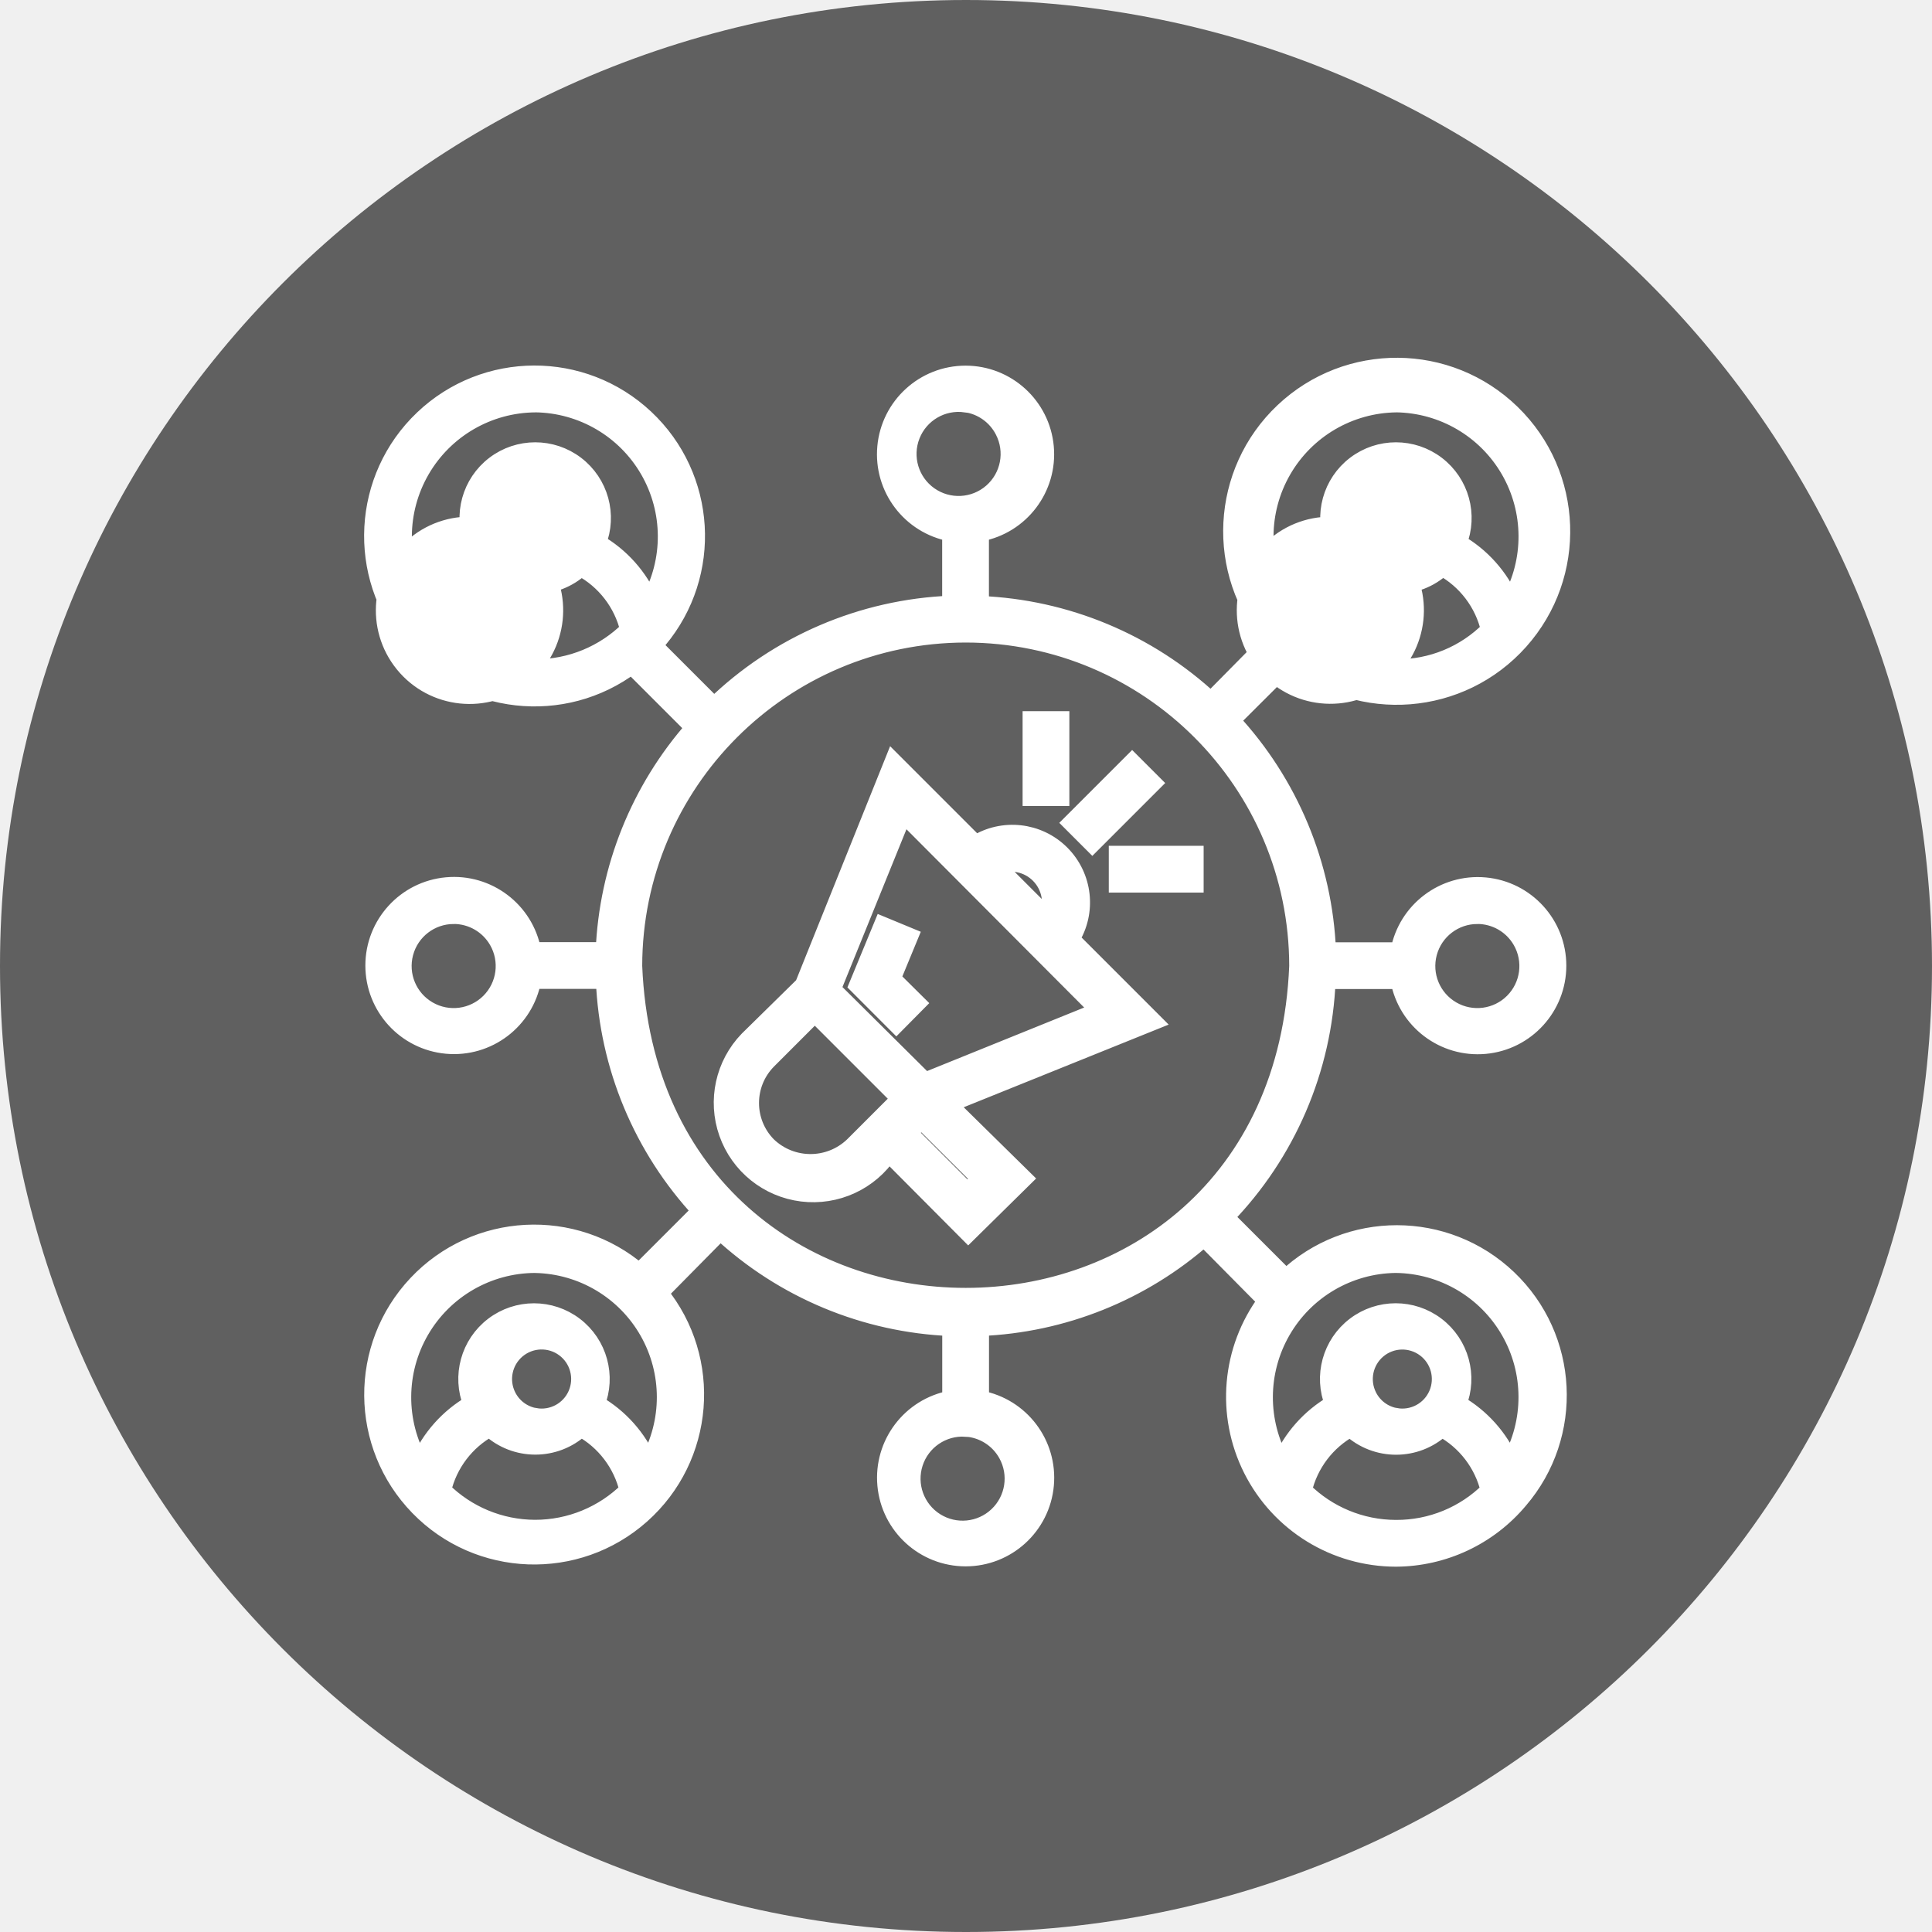
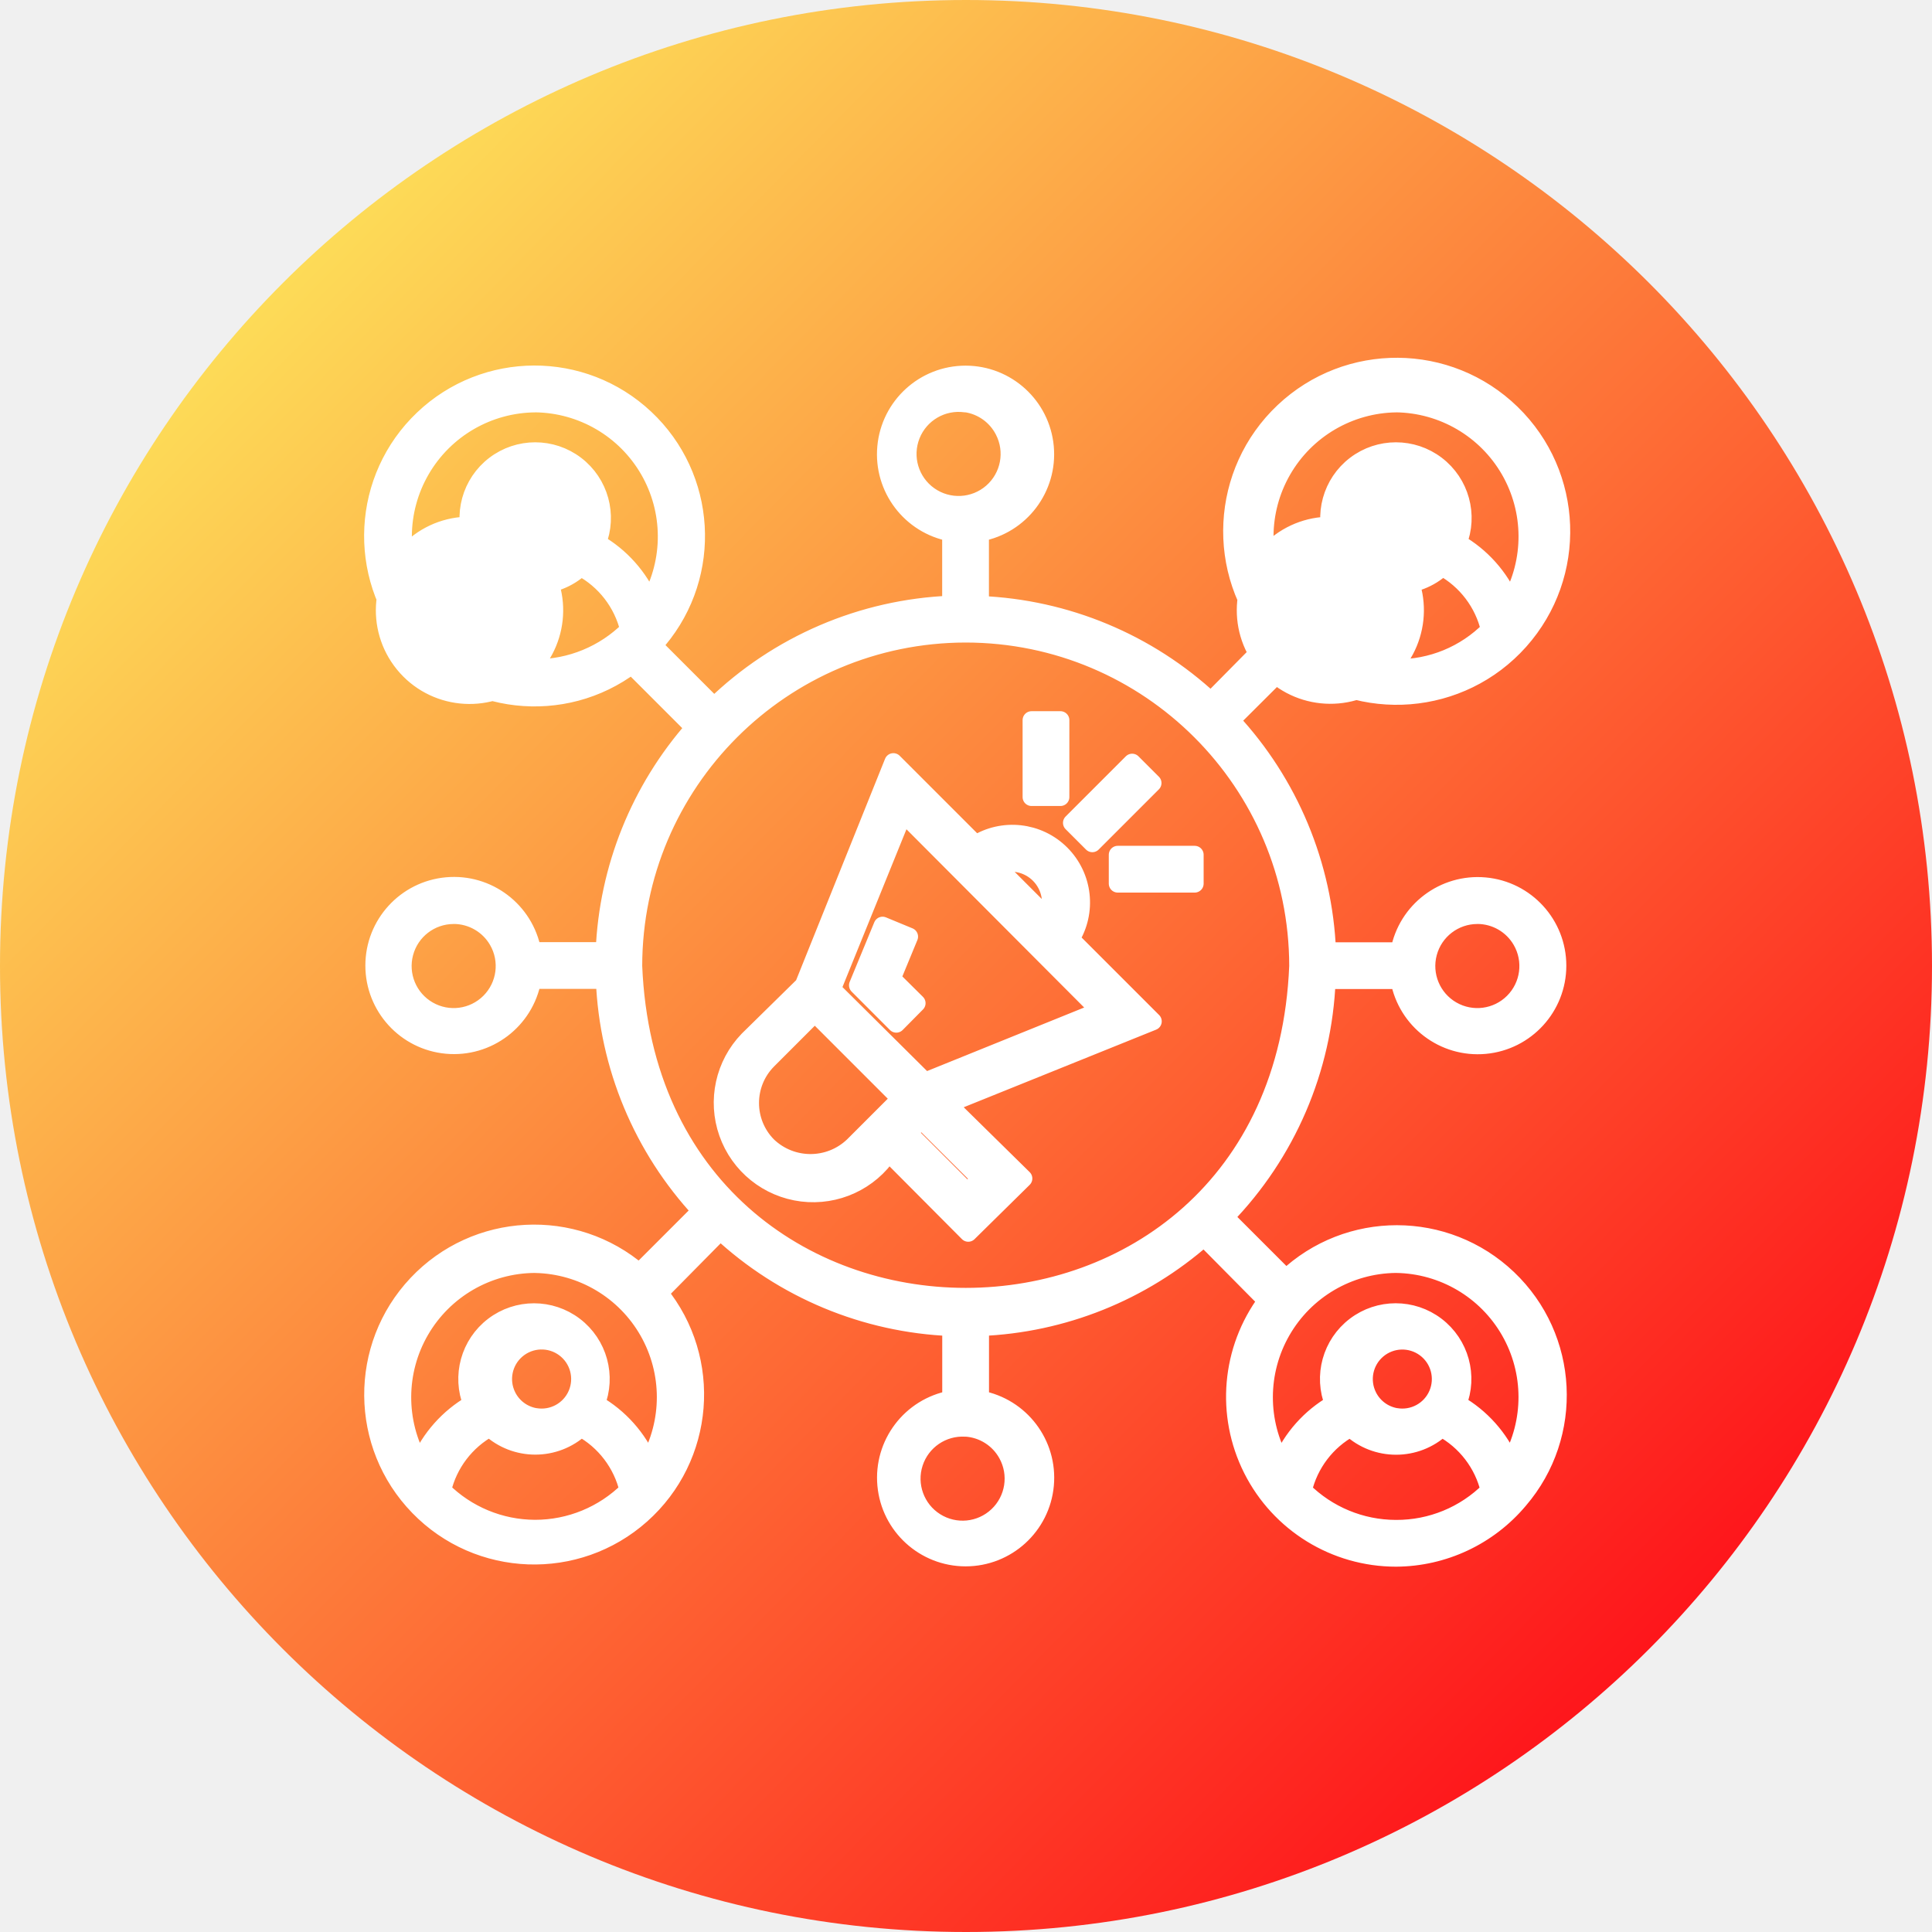
<svg xmlns="http://www.w3.org/2000/svg" width="54" height="54" viewBox="0 0 54 54">
-   <g id="Group_186" data-name="Group 186" transform="translate(-271 -4555)">
-     <g id="Group_142" data-name="Group 142" transform="translate(0 1213)">
-       <ellipse id="Ellipse_27" data-name="Ellipse 27" cx="27" cy="27" rx="27" ry="27" transform="translate(271 3342)" fill="#606060" />
-     </g>
-     <g id="Group_149" data-name="Group 149" transform="translate(796.947 -11860.535)">
-       <path id="Path_381" data-name="Path 381" d="M109.469,44a4.5,4.5,0,0,1-3.614-7.184L104.1,35.043a10.057,10.057,0,0,1-6.259,2.511v2.022a2.226,2.226,0,1,1-.807,0V37.555a10.067,10.067,0,0,1-6.453-2.689L88.869,36.6a4.5,4.5,0,1,1-.554-.57l1.726-1.726a10.065,10.065,0,0,1-2.689-6.453H85.325a2.226,2.226,0,1,1,0-.807h2.022A10.058,10.058,0,0,1,89.858,20.8l-1.753-1.753a4.514,4.514,0,1,1,.747-.71c-.032.038-.108.129-.145.167l1.7,1.7a10.072,10.072,0,0,1,6.625-2.844V15.346a2.226,2.226,0,1,1,.807,0v2.022a10.067,10.067,0,0,1,6.453,2.689l1.715-1.737a4.6,4.6,0,1,1,.57.554l-1.726,1.721a10.078,10.078,0,0,1,2.689,6.453h2.022a2.226,2.226,0,1,1,0,.807h-2.033a10.071,10.071,0,0,1-2.845,6.625l1.71,1.71a4.5,4.5,0,0,1,6.512,6.195h0A4.518,4.518,0,0,1,109.469,44Zm0-.807a3.672,3.672,0,0,0,2.613-1.075,2.688,2.688,0,0,0-1.339-1.748,1.871,1.871,0,0,1-2.549,0,2.689,2.689,0,0,0-1.328,1.748,3.689,3.689,0,0,0,2.592,1.075ZM97.44,40.367A1.425,1.425,0,1,0,98.6,41.1a1.425,1.425,0,0,0-1.161-.735ZM85.4,43.19a3.7,3.7,0,0,0,2.613-1.075,2.689,2.689,0,0,0-1.328-1.748,1.871,1.871,0,0,1-2.549,0,2.688,2.688,0,0,0-1.328,1.748A3.689,3.689,0,0,0,85.4,43.19Zm0-7.4a3.726,3.726,0,0,0-3.226,5.56A3.506,3.506,0,0,1,83.642,39.7a1.866,1.866,0,1,1,3.463,0,3.49,3.49,0,0,1,1.468,1.646,3.721,3.721,0,0,0-3.162-5.555Zm24.058,0a3.726,3.726,0,0,0-3.2,5.56,3.507,3.507,0,0,1,1.468-1.651,1.866,1.866,0,1,1,3.463,0,3.491,3.491,0,0,1,1.468,1.646,3.721,3.721,0,0,0-3.189-5.555Zm0,4.275a1.075,1.075,0,1,0-.775-.576A1.076,1.076,0,0,0,109.458,40.066Zm-24.058,0a1.076,1.076,0,1,0-.775-.576A1.076,1.076,0,0,0,85.4,40.066ZM97.44,18.17a9.3,9.3,0,0,0-9.292,9.292c.511,12.33,18.078,12.325,18.584,0A9.3,9.3,0,0,0,97.44,18.17Zm14.3,7.867a1.425,1.425,0,1,0,1.234.712A1.425,1.425,0,0,0,111.743,26.036Zm-28.612,0a1.425,1.425,0,1,0,1.234.712A1.425,1.425,0,0,0,83.131,26.036Zm26.348-6.9a3.623,3.623,0,0,0,2.613-1.075,2.689,2.689,0,0,0-1.328-1.753,1.871,1.871,0,0,1-2.549,0,2.688,2.688,0,0,0-1.328,1.748,3.688,3.688,0,0,0,2.57,1.081Zm-24.058,0a3.7,3.7,0,0,0,2.613-1.075,2.689,2.689,0,0,0-1.35-1.748,1.871,1.871,0,0,1-2.549,0,2.688,2.688,0,0,0-1.328,1.748A3.687,3.687,0,0,0,85.4,19.132Zm0-7.4a3.726,3.726,0,0,0-3.226,5.56,3.507,3.507,0,0,1,1.484-1.662,1.866,1.866,0,1,1,3.463,0,3.49,3.49,0,0,1,1.468,1.645,3.721,3.721,0,0,0-3.2-5.544Zm24.058,0a3.726,3.726,0,0,0-3.2,5.56,3.5,3.5,0,0,1,1.457-1.662,1.866,1.866,0,1,1,3.463,0,3.491,3.491,0,0,1,1.468,1.645,3.721,3.721,0,0,0-3.2-5.544Zm0,4.3a2.365,2.365,0,1,1-.022-.027Zm-24.058,0a2.368,2.368,0,1,1-.022-.027Zm12.018-4.3a1.425,1.425,0,1,0,1.07.756A1.425,1.425,0,0,0,97.439,11.733Zm.075,23.181-2.226-2.237a2.529,2.529,0,1,1-3.925-3.156L92.912,28l2.506-6.238,2.3,2.3h0a1.92,1.92,0,0,1,2.651,2.646l2.3,2.3-5.732,2.312L99.052,33.4Zm-1.689-2.807,1.667,1.667.366-.371-1.645-1.64Zm-2.6-3.334-1.317,1.317a1.7,1.7,0,0,0,0,2.393,1.731,1.731,0,0,0,2.393,0l1.317-1.317Zm.479-.667,2.6,2.581,4.893-1.979-5.5-5.517Zm4.576-3.458,1.463,1.463A1.119,1.119,0,0,0,98.3,24.649ZM95.5,29.074,94.428,28l.688-1.667.742.307-.484,1.172.694.688Zm8.34-3.915h-2.151v-.807h2.151Zm-2.861-1.129-.57-.57,1.683-1.683.57.57Zm-.892-1.291h-.807V20.589h.807Z" transform="translate(-596.395 16415.074)" fill="#fff" stroke="#fff" stroke-width="0.5" />
+   <defs>
+     <linearGradient id="linear-gradient" x1="0.145" y1="0.112" x2="0.922" y2="0.876" gradientUnits="objectBoundingBox">
+       <stop offset="0" stop-color="#fde159" />
+       <stop offset="1" stop-color="#fe0817" />
+     </linearGradient>
+   </defs>
+   <g id="Group_650" data-name="Group 650" transform="translate(-278 -4810)">
+     <circle id="Ellipse_8701" data-name="Ellipse 8701" cx="27" cy="27" r="27" transform="translate(278 4810)" fill="url(#linear-gradient)" />
+     <g id="Group_149" data-name="Group 149" transform="translate(803.947 -11605.535)">
+       <path id="Path_381" data-name="Path 381" d="M109.469,44a4.5,4.5,0,0,1-3.614-7.184L104.1,35.043a10.057,10.057,0,0,1-6.259,2.511v2.022a2.226,2.226,0,1,1-.807,0V37.555a10.067,10.067,0,0,1-6.453-2.689L88.869,36.6a4.5,4.5,0,1,1-.554-.57l1.726-1.726a10.065,10.065,0,0,1-2.689-6.453H85.325a2.226,2.226,0,1,1,0-.807h2.022A10.058,10.058,0,0,1,89.858,20.8l-1.753-1.753a4.514,4.514,0,1,1,.747-.71c-.032.038-.108.129-.145.167l1.7,1.7a10.072,10.072,0,0,1,6.625-2.844V15.346a2.226,2.226,0,1,1,.807,0v2.022a10.067,10.067,0,0,1,6.453,2.689l1.715-1.737a4.6,4.6,0,1,1,.57.554l-1.726,1.721a10.078,10.078,0,0,1,2.689,6.453h2.022a2.226,2.226,0,1,1,0,.807h-2.033a10.071,10.071,0,0,1-2.845,6.625l1.71,1.71a4.5,4.5,0,0,1,6.512,6.195h0A4.518,4.518,0,0,1,109.469,44Zm0-.807a3.672,3.672,0,0,0,2.613-1.075,2.688,2.688,0,0,0-1.339-1.748,1.871,1.871,0,0,1-2.549,0,2.689,2.689,0,0,0-1.328,1.748,3.689,3.689,0,0,0,2.592,1.075ZM97.44,40.367A1.425,1.425,0,1,0,98.6,41.1a1.425,1.425,0,0,0-1.161-.735ZM85.4,43.19a3.7,3.7,0,0,0,2.613-1.075,2.689,2.689,0,0,0-1.328-1.748,1.871,1.871,0,0,1-2.549,0,2.688,2.688,0,0,0-1.328,1.748A3.689,3.689,0,0,0,85.4,43.19Zm0-7.4a3.726,3.726,0,0,0-3.226,5.56A3.506,3.506,0,0,1,83.642,39.7a1.866,1.866,0,1,1,3.463,0,3.49,3.49,0,0,1,1.468,1.646,3.721,3.721,0,0,0-3.162-5.555Zm24.058,0a3.726,3.726,0,0,0-3.2,5.56,3.507,3.507,0,0,1,1.468-1.651,1.866,1.866,0,1,1,3.463,0,3.491,3.491,0,0,1,1.468,1.646,3.721,3.721,0,0,0-3.189-5.555Zm0,4.275a1.075,1.075,0,1,0-.775-.576A1.076,1.076,0,0,0,109.458,40.066Zm-24.058,0a1.076,1.076,0,1,0-.775-.576A1.076,1.076,0,0,0,85.4,40.066ZM97.44,18.17a9.3,9.3,0,0,0-9.292,9.292c.511,12.33,18.078,12.325,18.584,0A9.3,9.3,0,0,0,97.44,18.17Zm14.3,7.867a1.425,1.425,0,1,0,1.234.712A1.425,1.425,0,0,0,111.743,26.036Zm-28.612,0a1.425,1.425,0,1,0,1.234.712A1.425,1.425,0,0,0,83.131,26.036Zm26.348-6.9a3.623,3.623,0,0,0,2.613-1.075,2.689,2.689,0,0,0-1.328-1.753,1.871,1.871,0,0,1-2.549,0,2.688,2.688,0,0,0-1.328,1.748,3.688,3.688,0,0,0,2.57,1.081Zm-24.058,0a3.7,3.7,0,0,0,2.613-1.075,2.689,2.689,0,0,0-1.35-1.748,1.871,1.871,0,0,1-2.549,0,2.688,2.688,0,0,0-1.328,1.748A3.687,3.687,0,0,0,85.4,19.132Zm0-7.4a3.726,3.726,0,0,0-3.226,5.56,3.507,3.507,0,0,1,1.484-1.662,1.866,1.866,0,1,1,3.463,0,3.49,3.49,0,0,1,1.468,1.645,3.721,3.721,0,0,0-3.2-5.544Zm24.058,0a3.726,3.726,0,0,0-3.2,5.56,3.5,3.5,0,0,1,1.457-1.662,1.866,1.866,0,1,1,3.463,0,3.491,3.491,0,0,1,1.468,1.645,3.721,3.721,0,0,0-3.2-5.544Zm0,4.3a2.365,2.365,0,1,1-.022-.027Zm-24.058,0a2.368,2.368,0,1,1-.022-.027Zm12.018-4.3a1.425,1.425,0,1,0,1.07.756A1.425,1.425,0,0,0,97.439,11.733Zm.075,23.181-2.226-2.237a2.529,2.529,0,1,1-3.925-3.156L92.912,28l2.506-6.238,2.3,2.3h0a1.92,1.92,0,0,1,2.651,2.646l2.3,2.3-5.732,2.312L99.052,33.4Zm-1.689-2.807,1.667,1.667.366-.371-1.645-1.64Zm-2.6-3.334-1.317,1.317a1.7,1.7,0,0,0,0,2.393,1.731,1.731,0,0,0,2.393,0l1.317-1.317Zm.479-.667,2.6,2.581,4.893-1.979-5.5-5.517Zm4.576-3.458,1.463,1.463A1.119,1.119,0,0,0,98.3,24.649ZM95.5,29.074,94.428,28l.688-1.667.742.307-.484,1.172.694.688Zm8.34-3.915h-2.151v-.807h2.151Zm-2.861-1.129-.57-.57,1.683-1.683.57.57Zm-.892-1.291h-.807V20.589h.807Z" transform="translate(-596.395 16415.074)" fill="#fff" stroke="#fff" stroke-linecap="round" stroke-linejoin="round" stroke-width="0.5" />
    </g>
  </g>
</svg>
